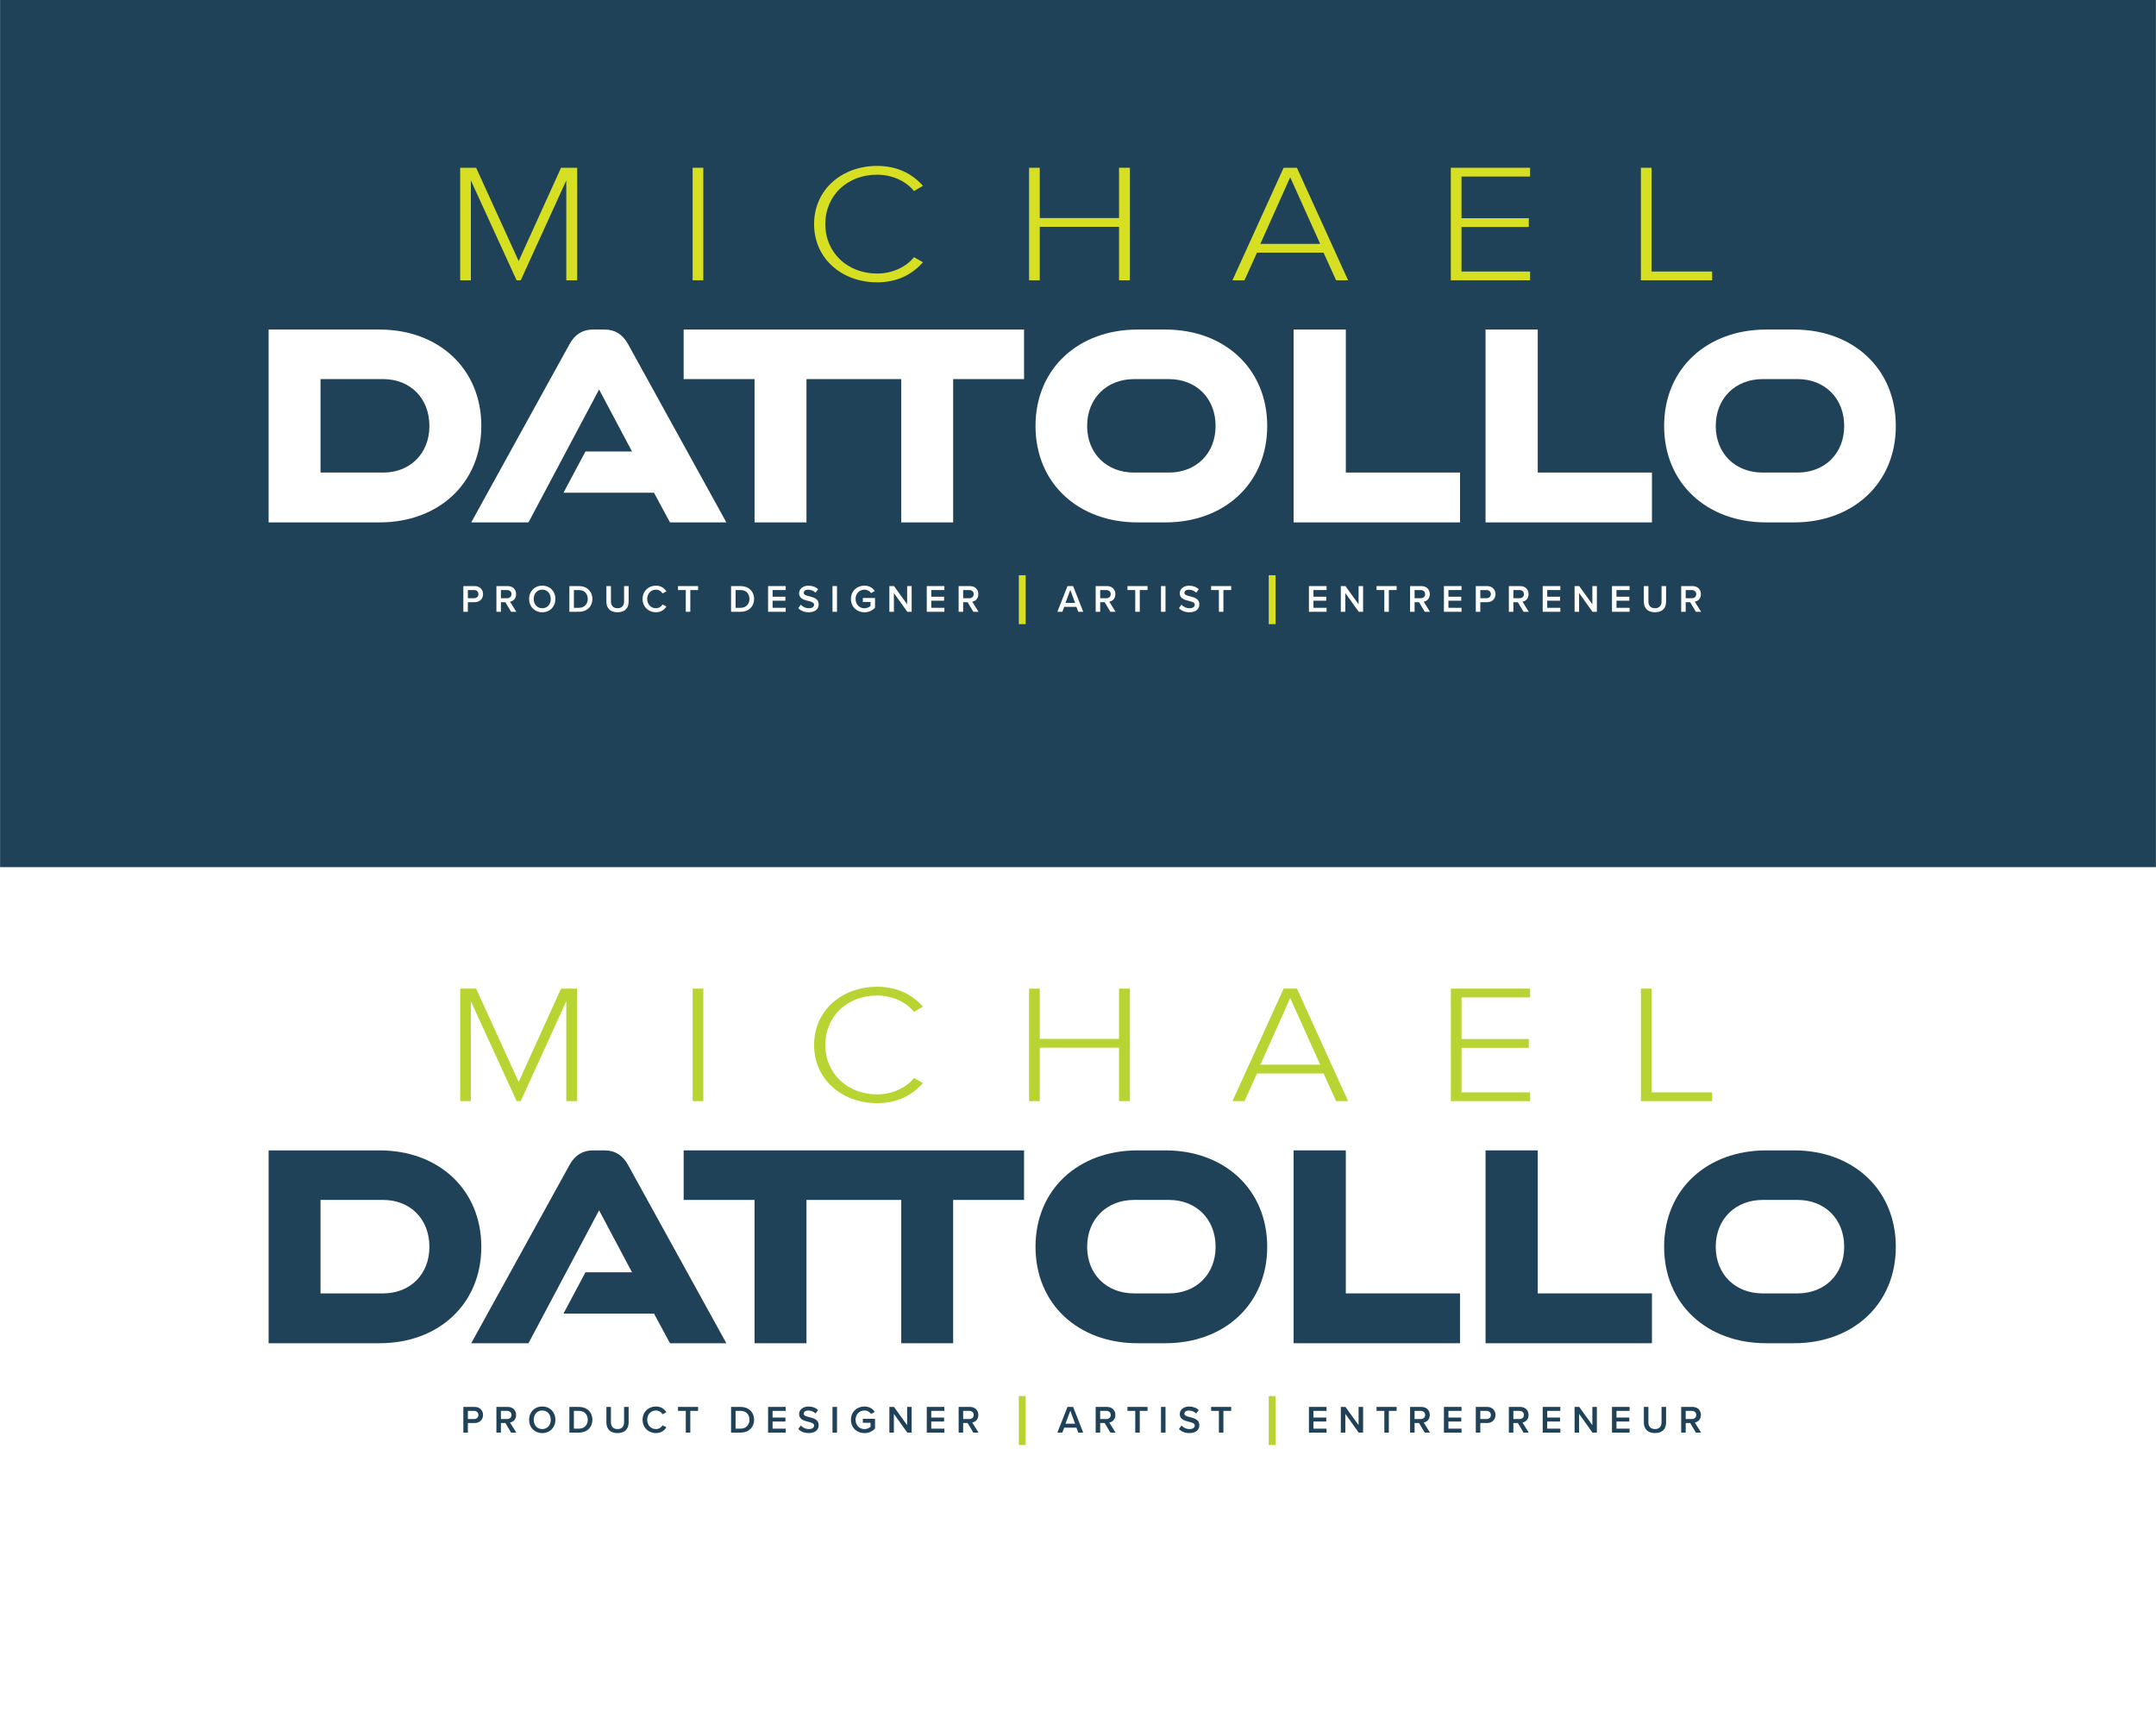
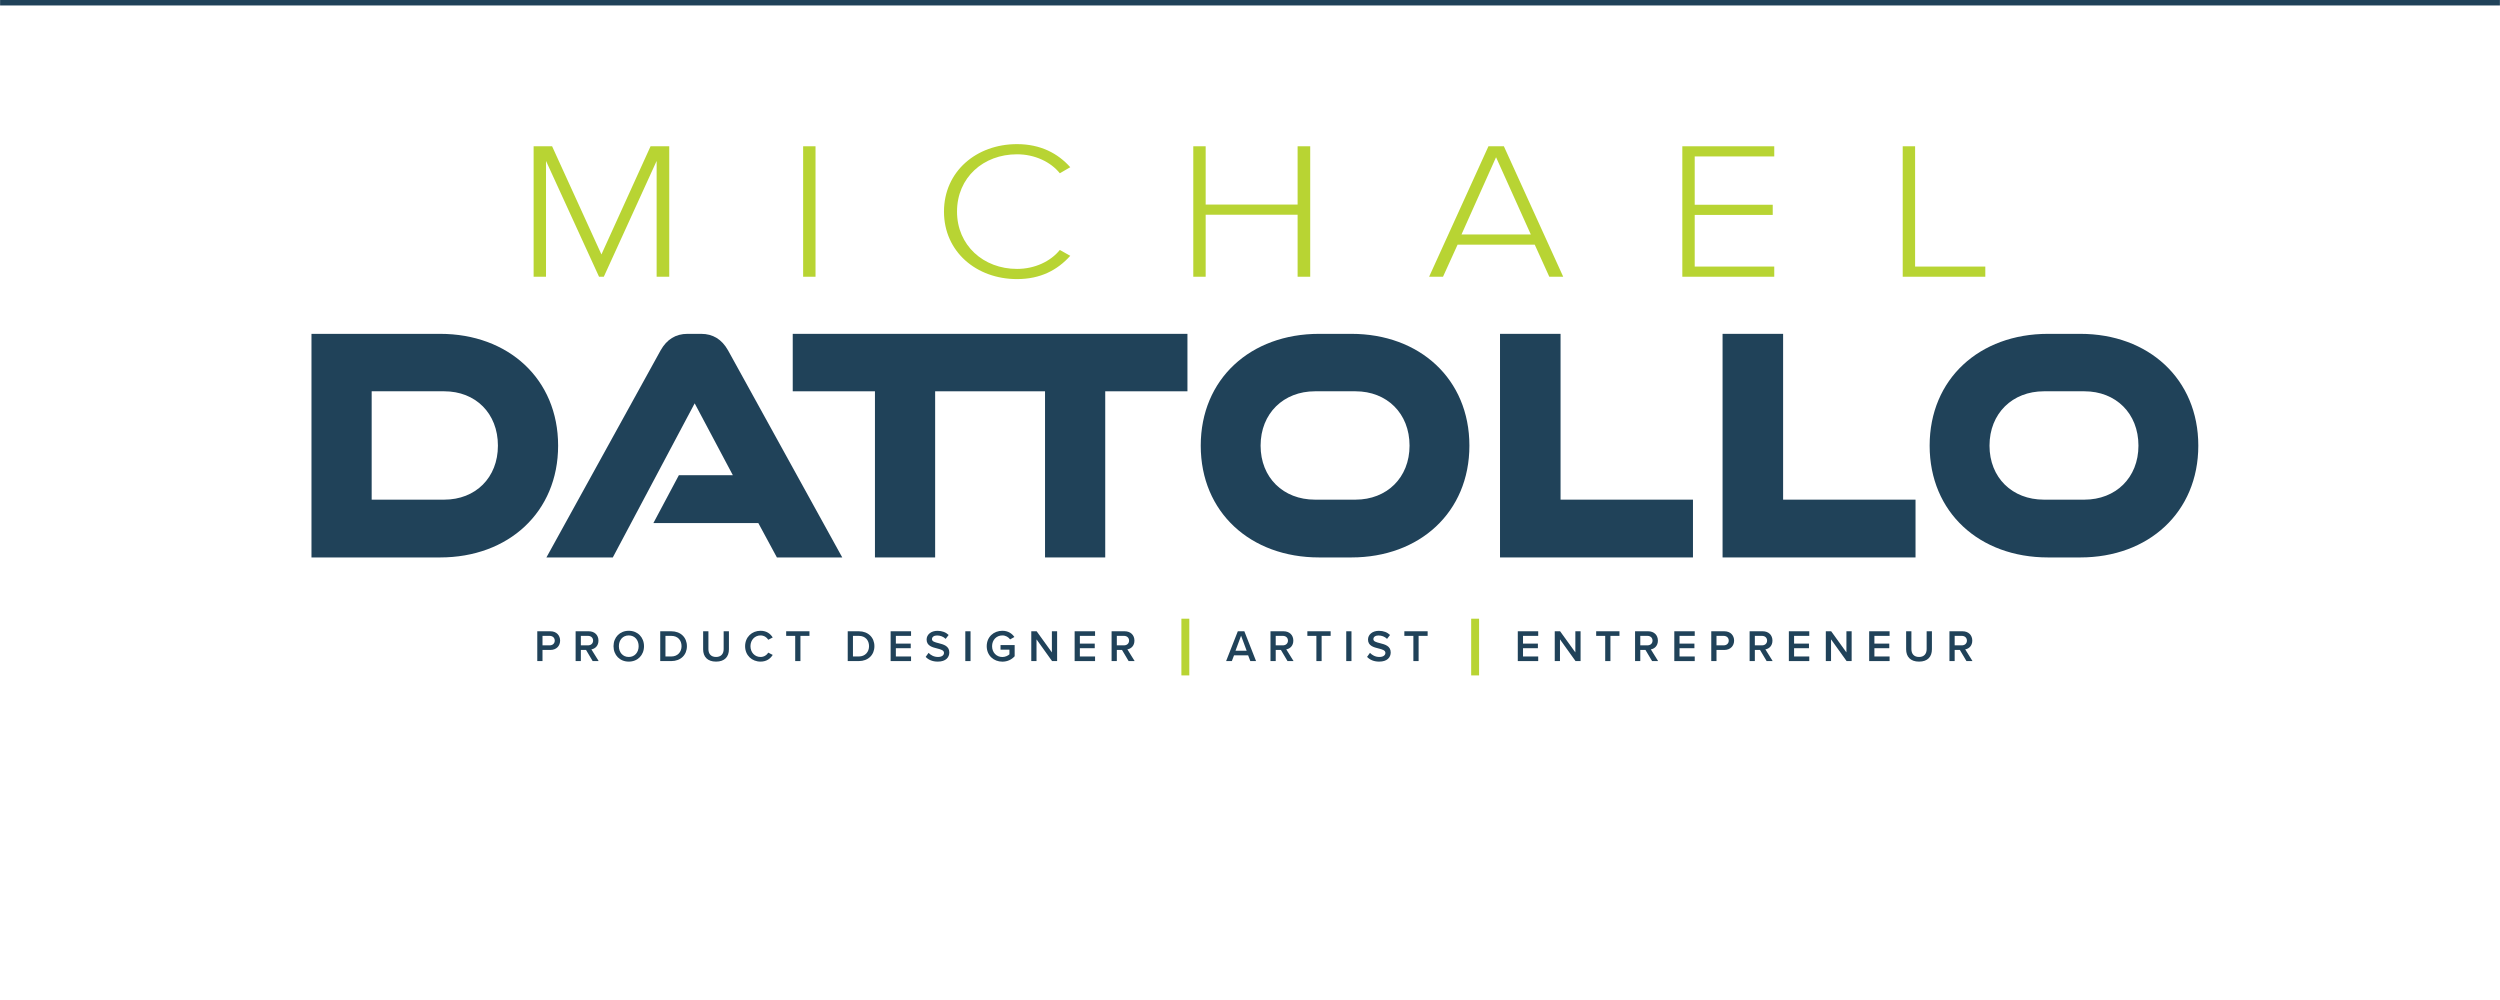
- <svg xmlns="http://www.w3.org/2000/svg" xmlns:xlink="http://www.w3.org/1999/xlink" width="2630" height="2103.85" viewBox="0 0 2630 2103.85">
+ <svg xmlns="http://www.w3.org/2000/svg" xmlns:xlink="http://www.w3.org/1999/xlink" width="2630" height="1051.925" viewBox="0 1051.925 2630 1051.925">
  <defs>
    <g>
      <g id="glyph-0-0">
        <path d="M 161.656 0 L 161.656 -137.25 L 142 -137.25 L 90.312 -23.453 L 38.422 -137.25 L 18.984 -137.25 L 18.984 0 L 32.016 0 L 32.016 -121.828 L 87.797 0 L 92.828 0 L 148.391 -121.828 L 148.391 0 Z M 161.656 0 " />
      </g>
      <g id="glyph-0-1">
        <path d="M 32.016 0 L 32.016 -137.25 L 18.984 -137.25 L 18.984 0 Z M 32.016 0 " />
      </g>
      <g id="glyph-0-2">
        <path d="M 90.094 2.469 C 114.781 2.469 132.625 -7 146.109 -22.016 L 135.141 -28.188 C 125.531 -16.25 108.844 -8.234 90.094 -8.234 C 54.656 -8.234 26.984 -33.125 26.984 -68.531 C 26.984 -104.328 54.656 -128.812 90.094 -128.812 C 108.844 -128.812 125.531 -120.797 135.141 -108.859 L 146.109 -115.234 C 133.078 -129.844 114.781 -139.516 90.094 -139.516 C 47.328 -139.516 13.266 -110.703 13.266 -68.531 C 13.266 -26.344 47.328 2.469 90.094 2.469 Z M 90.094 2.469 " />
      </g>
      <g id="glyph-0-3">
        <path d="M 142 0 L 142 -137.25 L 128.734 -137.25 L 128.734 -75.938 L 32.016 -75.938 L 32.016 -137.25 L 18.984 -137.25 L 18.984 0 L 32.016 0 L 32.016 -65.234 L 128.734 -65.234 L 128.734 0 Z M 142 0 " />
      </g>
      <g id="glyph-0-4">
        <path d="M 144.516 0 L 82.094 -137.25 L 65.859 -137.25 L 3.438 0 L 18.062 0 L 33.391 -33.75 L 114.562 -33.75 L 129.875 0 Z M 110.438 -44.453 L 37.5 -44.453 L 73.859 -125.734 Z M 110.438 -44.453 " />
      </g>
      <g id="glyph-0-5">
        <path d="M 115.703 0 L 115.703 -10.703 L 32.016 -10.703 L 32.016 -65.031 L 114.094 -65.031 L 114.094 -75.734 L 32.016 -75.734 L 32.016 -126.562 L 115.703 -126.562 L 115.703 -137.25 L 18.984 -137.25 L 18.984 0 Z M 115.703 0 " />
      </g>
      <g id="glyph-0-6">
        <path d="M 105.875 0 L 105.875 -10.703 L 32.016 -10.703 L 32.016 -137.25 L 18.984 -137.25 L 18.984 0 Z M 105.875 0 " />
      </g>
    </g>
    <clipPath id="clip-0">
      <path clip-rule="nonzero" d="M 0.094 0 L 2629.906 0 L 2629.906 1058 L 0.094 1058 Z M 0.094 0 " />
    </clipPath>
  </defs>
  <g clip-path="url(#clip-0)">
    <path fill-rule="nonzero" fill="rgb(12.549%, 25.882%, 34.901%)" fill-opacity="1" d="M 0.094 1057.707 L 2629.906 1057.707 L 2629.906 -0.004 L 0.094 -0.004 Z M 0.094 1057.707 " />
  </g>
  <path fill-rule="nonzero" fill="rgb(84.314%, 87.451%, 13.725%)" fill-opacity="1" d="M 690.781 341.883 L 690.781 220.062 L 635.219 341.883 L 630.188 341.883 L 574.398 220.062 L 574.398 341.883 L 561.363 341.883 L 561.363 204.629 L 580.801 204.629 L 632.703 318.426 L 684.379 204.629 L 704.043 204.629 L 704.043 341.883 Z M 690.781 341.883 " />
  <path fill-rule="nonzero" fill="rgb(84.314%, 87.451%, 13.725%)" fill-opacity="1" d="M 844.891 204.629 L 857.926 204.629 L 857.926 341.883 L 844.891 341.883 Z M 844.891 204.629 " />
  <path fill-rule="nonzero" fill="rgb(84.314%, 87.451%, 13.725%)" fill-opacity="1" d="M 993.059 273.359 C 993.059 231.176 1027.129 202.363 1069.887 202.363 C 1094.578 202.363 1112.871 212.039 1125.906 226.648 L 1114.93 233.027 C 1105.328 221.09 1088.633 213.066 1069.887 213.066 C 1034.445 213.066 1006.777 237.555 1006.777 273.359 C 1006.777 308.754 1034.445 333.652 1069.887 333.652 C 1088.633 333.652 1105.328 325.629 1114.93 313.691 L 1125.906 319.867 C 1112.414 334.887 1094.578 344.355 1069.887 344.355 C 1027.129 344.355 993.059 315.543 993.059 273.359 " />
  <path fill-rule="nonzero" fill="rgb(84.314%, 87.451%, 13.725%)" fill-opacity="1" d="M 1365.074 341.883 L 1365.074 276.652 L 1268.355 276.652 L 1268.355 341.883 L 1255.324 341.883 L 1255.324 204.629 L 1268.355 204.629 L 1268.355 265.953 L 1365.074 265.953 L 1365.074 204.629 L 1378.336 204.629 L 1378.336 341.883 Z M 1365.074 341.883 " />
  <path fill-rule="nonzero" fill="rgb(84.314%, 87.451%, 13.725%)" fill-opacity="1" d="M 1573.832 216.152 L 1537.477 297.438 L 1610.418 297.438 Z M 1629.852 341.883 L 1614.531 308.137 L 1533.359 308.137 L 1518.039 341.883 L 1503.406 341.883 L 1565.828 204.629 L 1582.062 204.629 L 1644.484 341.883 Z M 1629.852 341.883 " />
  <path fill-rule="nonzero" fill="rgb(84.314%, 87.451%, 13.725%)" fill-opacity="1" d="M 1769.785 341.883 L 1769.785 204.629 L 1866.504 204.629 L 1866.504 215.332 L 1782.82 215.332 L 1782.82 266.156 L 1864.906 266.156 L 1864.906 276.859 L 1782.82 276.859 L 1782.82 331.184 L 1866.504 331.184 L 1866.504 341.883 Z M 1769.785 341.883 " />
  <path fill-rule="nonzero" fill="rgb(84.314%, 87.451%, 13.725%)" fill-opacity="1" d="M 2001.641 341.883 L 2001.641 204.629 L 2014.672 204.629 L 2014.672 331.184 L 2088.527 331.184 L 2088.527 341.883 Z M 2001.641 341.883 " />
  <path fill-rule="nonzero" fill="rgb(100%, 100%, 100%)" fill-opacity="1" d="M 467.359 576.383 L 391 576.383 L 391 462.391 L 467.359 462.391 C 500.289 462.391 523.809 485.551 523.809 519.57 C 523.809 553.223 500.289 576.383 467.359 576.383 M 463.016 401.957 L 327.672 401.957 L 327.672 637.18 L 463.016 637.18 C 534.668 637.18 587.141 589.773 587.141 519.57 C 587.141 449.363 534.668 401.957 463.016 401.957 " />
  <path fill-rule="nonzero" fill="rgb(100%, 100%, 100%)" fill-opacity="1" d="M 737.676 401.957 L 723.203 401.957 C 710.898 401.957 701.488 407.746 694.977 419.328 L 574.832 637.18 L 644.676 637.18 L 730.801 475.059 L 770.969 550.691 L 714.156 550.691 L 687.375 600.992 L 797.75 600.992 L 817.289 637.18 L 886.047 637.18 L 765.902 419.328 C 759.391 407.746 749.98 401.957 737.676 401.957 " />
  <path fill-rule="nonzero" fill="rgb(100%, 100%, 100%)" fill-opacity="1" d="M 959.227 401.957 L 833.957 401.957 L 833.957 462.391 L 920.445 462.391 L 920.445 637.18 L 983.773 637.18 L 983.773 462.391 L 1099.371 462.391 L 1099.371 637.18 L 1162.703 637.18 L 1162.703 462.391 L 1249.191 462.391 L 1249.191 401.957 Z M 959.227 401.957 " />
  <path fill-rule="nonzero" fill="rgb(100%, 100%, 100%)" fill-opacity="1" d="M 1426.027 576.383 L 1383.324 576.383 C 1350.031 576.383 1326.148 553.223 1326.148 519.57 C 1326.148 485.551 1350.395 462.391 1383.324 462.391 L 1426.027 462.391 C 1458.957 462.391 1482.844 485.551 1482.844 519.57 C 1482.844 553.223 1458.957 576.383 1426.027 576.383 M 1421.684 401.957 L 1387.668 401.957 C 1315.652 401.957 1263.18 449.363 1263.18 519.57 C 1263.18 589.773 1315.652 637.18 1387.668 637.18 L 1421.684 637.18 C 1493.336 637.18 1545.809 589.773 1545.809 519.57 C 1545.809 449.363 1493.336 401.957 1421.684 401.957 " />
  <path fill-rule="nonzero" fill="rgb(100%, 100%, 100%)" fill-opacity="1" d="M 1641.703 401.957 L 1578.012 401.957 L 1578.012 637.18 L 1781.004 637.18 L 1781.004 576.383 L 1641.703 576.383 Z M 1641.703 401.957 " />
  <path fill-rule="nonzero" fill="rgb(100%, 100%, 100%)" fill-opacity="1" d="M 1875.832 401.957 L 1812.141 401.957 L 1812.141 637.18 L 2015.133 637.18 L 2015.133 576.383 L 1875.832 576.383 Z M 1875.832 401.957 " />
  <path fill-rule="nonzero" fill="rgb(100%, 100%, 100%)" fill-opacity="1" d="M 2192.836 576.383 L 2150.133 576.383 C 2116.84 576.383 2092.957 553.223 2092.957 519.57 C 2092.957 485.551 2117.203 462.391 2150.133 462.391 L 2192.836 462.391 C 2225.766 462.391 2249.648 485.551 2249.648 519.57 C 2249.648 553.223 2225.766 576.383 2192.836 576.383 M 2188.492 401.957 L 2154.477 401.957 C 2082.461 401.957 2029.988 449.363 2029.988 519.57 C 2029.988 589.773 2082.461 637.18 2154.477 637.18 L 2188.492 637.18 C 2260.145 637.18 2312.617 589.773 2312.617 519.57 C 2312.617 449.363 2260.145 401.957 2188.492 401.957 " />
  <path fill-rule="nonzero" fill="rgb(100%, 100%, 100%)" fill-opacity="1" d="M 578.238 719.691 L 570.715 719.691 L 570.715 729.656 L 578.238 729.656 C 581.34 729.656 583.598 727.684 583.598 724.672 C 583.598 721.664 581.34 719.691 578.238 719.691 M 565.215 746.207 L 565.215 714.848 L 578.992 714.848 C 585.574 714.848 589.242 719.359 589.242 724.672 C 589.242 729.984 585.527 734.5 578.992 734.5 L 570.715 734.5 L 570.715 746.207 Z M 565.215 746.207 " />
  <path fill-rule="nonzero" fill="rgb(100%, 100%, 100%)" fill-opacity="1" d="M 618.578 719.691 L 611.059 719.691 L 611.059 729.656 L 618.578 729.656 C 621.684 729.656 623.941 727.684 623.941 724.672 C 623.941 721.664 621.684 719.691 618.578 719.691 M 623.469 746.207 L 616.512 734.5 L 611.059 734.5 L 611.059 746.207 L 605.555 746.207 L 605.555 714.848 L 619.332 714.848 C 625.539 714.848 629.582 718.891 629.582 724.672 C 629.582 730.27 625.914 733.277 622.152 733.887 L 629.816 746.207 Z M 623.469 746.207 " />
  <path fill-rule="nonzero" fill="rgb(100%, 100%, 100%)" fill-opacity="1" d="M 661.461 719.219 C 655.113 719.219 651.07 724.062 651.07 730.551 C 651.07 736.992 655.113 741.883 661.461 741.883 C 667.762 741.883 671.852 736.992 671.852 730.551 C 671.852 724.062 667.762 719.219 661.461 719.219 M 661.461 714.328 C 670.863 714.328 677.492 721.195 677.492 730.551 C 677.492 739.906 670.863 746.773 661.461 746.773 C 652.059 746.773 645.426 739.906 645.426 730.551 C 645.426 721.195 652.059 714.328 661.461 714.328 " />
  <path fill-rule="nonzero" fill="rgb(100%, 100%, 100%)" fill-opacity="1" d="M 700.062 741.363 L 706.223 741.363 C 713.039 741.363 716.988 736.477 716.988 730.551 C 716.988 724.484 713.227 719.688 706.223 719.688 L 700.062 719.688 Z M 694.562 746.207 L 694.562 714.848 L 706.223 714.848 C 716.004 714.848 722.633 721.336 722.633 730.551 C 722.633 739.766 716.004 746.207 706.223 746.207 Z M 694.562 746.207 " />
  <path fill-rule="nonzero" fill="rgb(100%, 100%, 100%)" fill-opacity="1" d="M 739.699 714.848 L 745.25 714.848 L 745.25 733.652 C 745.25 738.637 748.02 741.883 753.289 741.883 C 758.508 741.883 761.281 738.637 761.281 733.652 L 761.281 714.848 L 766.828 714.848 L 766.828 733.793 C 766.828 741.602 762.363 746.773 753.289 746.773 C 744.168 746.773 739.699 741.555 739.699 733.84 Z M 739.699 714.848 " />
  <path fill-rule="nonzero" fill="rgb(100%, 100%, 100%)" fill-opacity="1" d="M 783.852 730.551 C 783.852 720.91 791.043 714.328 800.07 714.328 C 806.652 714.328 810.555 717.621 812.906 721.383 L 808.207 723.781 C 806.699 721.195 803.691 719.219 800.07 719.219 C 794.098 719.219 789.492 723.969 789.492 730.551 C 789.492 737.133 794.098 741.883 800.07 741.883 C 803.691 741.883 806.699 739.953 808.207 737.32 L 812.906 739.719 C 810.508 743.48 806.652 746.77 800.07 746.77 C 791.043 746.77 783.852 740.188 783.852 730.551 " />
  <path fill-rule="nonzero" fill="rgb(100%, 100%, 100%)" fill-opacity="1" d="M 836.559 746.207 L 836.559 719.688 L 827.059 719.688 L 827.059 714.848 L 851.555 714.848 L 851.555 719.688 L 842.059 719.688 L 842.059 746.207 Z M 836.559 746.207 " />
  <path fill-rule="nonzero" fill="rgb(100%, 100%, 100%)" fill-opacity="1" d="M 897.305 741.363 L 903.465 741.363 C 910.281 741.363 914.23 736.477 914.23 730.551 C 914.23 724.484 910.469 719.688 903.465 719.688 L 897.305 719.688 Z M 891.805 746.207 L 891.805 714.848 L 903.465 714.848 C 913.246 714.848 919.875 721.336 919.875 730.551 C 919.875 739.766 913.246 746.207 903.465 746.207 Z M 891.805 746.207 " />
  <path fill-rule="nonzero" fill="rgb(100%, 100%, 100%)" fill-opacity="1" d="M 936.941 746.207 L 936.941 714.848 L 958.43 714.848 L 958.43 719.688 L 942.441 719.688 L 942.441 727.824 L 958.098 727.824 L 958.098 732.668 L 942.441 732.668 L 942.441 741.363 L 958.43 741.363 L 958.43 746.207 Z M 936.941 746.207 " />
  <path fill-rule="nonzero" fill="rgb(100%, 100%, 100%)" fill-opacity="1" d="M 976.859 737.555 C 979.023 739.859 982.41 741.883 986.781 741.883 C 991.293 741.883 993.082 739.672 993.082 737.602 C 993.082 734.781 989.742 733.934 985.934 732.949 C 980.809 731.68 974.793 730.176 974.793 723.547 C 974.793 718.375 979.352 714.375 986.215 714.375 C 991.105 714.375 995.055 715.93 997.973 718.75 L 994.82 722.84 C 992.375 720.395 989.039 719.266 985.746 719.266 C 982.504 719.266 980.434 720.82 980.434 723.168 C 980.434 725.613 983.633 726.414 987.344 727.352 C 992.516 728.668 998.676 730.27 998.676 737.086 C 998.676 742.305 995.008 746.773 986.547 746.773 C 980.762 746.773 976.578 744.75 973.805 741.789 Z M 976.859 737.555 " />
  <path fill-rule="nonzero" fill="rgb(100%, 100%, 100%)" fill-opacity="1" d="M 1015.508 714.848 L 1021.012 714.848 L 1021.012 746.207 L 1015.508 746.207 Z M 1015.508 714.848 " />
  <path fill-rule="nonzero" fill="rgb(100%, 100%, 100%)" fill-opacity="1" d="M 1054.488 714.328 C 1060.598 714.328 1064.594 717.246 1067.137 720.863 L 1062.621 723.402 C 1060.977 721.055 1058.016 719.219 1054.488 719.219 C 1048.281 719.219 1043.672 723.969 1043.672 730.551 C 1043.672 737.133 1048.281 741.93 1054.488 741.93 C 1057.684 741.93 1060.504 740.422 1061.914 739.109 L 1061.914 734.219 L 1052.559 734.219 L 1052.559 729.375 L 1067.418 729.375 L 1067.418 741.129 C 1064.312 744.562 1059.941 746.816 1054.488 746.816 C 1045.414 746.816 1038.031 740.375 1038.031 730.551 C 1038.031 720.723 1045.414 714.328 1054.488 714.328 " />
  <path fill-rule="nonzero" fill="rgb(100%, 100%, 100%)" fill-opacity="1" d="M 1106.77 746.207 L 1090.41 723.355 L 1090.41 746.207 L 1084.906 746.207 L 1084.906 714.848 L 1090.551 714.848 L 1106.582 737.086 L 1106.582 714.848 L 1112.086 714.848 L 1112.086 746.207 Z M 1106.77 746.207 " />
  <path fill-rule="nonzero" fill="rgb(100%, 100%, 100%)" fill-opacity="1" d="M 1130.516 746.207 L 1130.516 714.848 L 1152.004 714.848 L 1152.004 719.688 L 1136.016 719.688 L 1136.016 727.824 L 1151.672 727.824 L 1151.672 732.668 L 1136.016 732.668 L 1136.016 741.363 L 1152.004 741.363 L 1152.004 746.207 Z M 1130.516 746.207 " />
  <path fill-rule="nonzero" fill="rgb(100%, 100%, 100%)" fill-opacity="1" d="M 1182.426 719.691 L 1174.902 719.691 L 1174.902 729.656 L 1182.426 729.656 C 1185.527 729.656 1187.785 727.684 1187.785 724.672 C 1187.785 721.664 1185.527 719.691 1182.426 719.691 M 1187.312 746.207 L 1180.355 734.5 L 1174.902 734.5 L 1174.902 746.207 L 1169.398 746.207 L 1169.398 714.848 L 1183.176 714.848 C 1189.383 714.848 1193.426 718.891 1193.426 724.672 C 1193.426 730.27 1189.758 733.277 1185.996 733.887 L 1193.66 746.207 Z M 1187.312 746.207 " />
  <path fill-rule="nonzero" fill="rgb(100%, 100%, 100%)" fill-opacity="1" d="M 1305.617 719.5 L 1299.738 735.348 L 1311.492 735.348 Z M 1315.348 746.207 L 1313.043 740.188 L 1298.188 740.188 L 1295.883 746.207 L 1289.863 746.207 L 1302.184 714.848 L 1309.047 714.848 L 1321.367 746.207 Z M 1315.348 746.207 " />
  <path fill-rule="nonzero" fill="rgb(100%, 100%, 100%)" fill-opacity="1" d="M 1349.578 719.691 L 1342.055 719.691 L 1342.055 729.656 L 1349.578 729.656 C 1352.68 729.656 1354.938 727.684 1354.938 724.672 C 1354.938 721.664 1352.68 719.691 1349.578 719.691 M 1354.469 746.207 L 1347.508 734.5 L 1342.055 734.5 L 1342.055 746.207 L 1336.555 746.207 L 1336.555 714.848 L 1350.328 714.848 C 1356.535 714.848 1360.578 718.891 1360.578 724.672 C 1360.578 730.27 1356.91 733.277 1353.152 733.887 L 1360.816 746.207 Z M 1354.469 746.207 " />
  <path fill-rule="nonzero" fill="rgb(100%, 100%, 100%)" fill-opacity="1" d="M 1384.84 746.207 L 1384.84 719.688 L 1375.344 719.688 L 1375.344 714.848 L 1399.84 714.848 L 1399.84 719.688 L 1390.344 719.688 L 1390.344 746.207 Z M 1384.84 746.207 " />
  <path fill-rule="nonzero" fill="rgb(100%, 100%, 100%)" fill-opacity="1" d="M 1416.25 714.848 L 1421.75 714.848 L 1421.75 746.207 L 1416.25 746.207 Z M 1416.25 714.848 " />
  <path fill-rule="nonzero" fill="rgb(100%, 100%, 100%)" fill-opacity="1" d="M 1441.215 737.555 C 1443.379 739.859 1446.766 741.883 1451.137 741.883 C 1455.648 741.883 1457.438 739.672 1457.438 737.602 C 1457.438 734.781 1454.098 733.934 1450.289 732.949 C 1445.168 731.68 1439.148 730.176 1439.148 723.547 C 1439.148 718.375 1443.707 714.375 1450.574 714.375 C 1455.461 714.375 1459.41 715.93 1462.328 718.75 L 1459.176 722.84 C 1456.73 720.395 1453.395 719.266 1450.102 719.266 C 1446.859 719.266 1444.789 720.82 1444.789 723.168 C 1444.789 725.613 1447.988 726.414 1451.703 727.352 C 1456.875 728.668 1463.031 730.27 1463.031 737.086 C 1463.031 742.305 1459.363 746.773 1450.902 746.773 C 1445.117 746.773 1440.934 744.75 1438.16 741.789 Z M 1441.215 737.555 " />
  <path fill-rule="nonzero" fill="rgb(100%, 100%, 100%)" fill-opacity="1" d="M 1486.871 746.207 L 1486.871 719.688 L 1477.375 719.688 L 1477.375 714.848 L 1501.871 714.848 L 1501.871 719.688 L 1492.371 719.688 L 1492.371 746.207 Z M 1486.871 746.207 " />
  <path fill-rule="nonzero" fill="rgb(100%, 100%, 100%)" fill-opacity="1" d="M 1596.711 746.207 L 1596.711 714.848 L 1618.195 714.848 L 1618.195 719.688 L 1602.211 719.688 L 1602.211 727.824 L 1617.867 727.824 L 1617.867 732.668 L 1602.211 732.668 L 1602.211 741.363 L 1618.195 741.363 L 1618.195 746.207 Z M 1596.711 746.207 " />
  <path fill-rule="nonzero" fill="rgb(100%, 100%, 100%)" fill-opacity="1" d="M 1657.457 746.207 L 1641.094 723.355 L 1641.094 746.207 L 1635.594 746.207 L 1635.594 714.848 L 1641.234 714.848 L 1657.27 737.086 L 1657.27 714.848 L 1662.77 714.848 L 1662.77 746.207 Z M 1657.457 746.207 " />
  <path fill-rule="nonzero" fill="rgb(100%, 100%, 100%)" fill-opacity="1" d="M 1688.676 746.207 L 1688.676 719.688 L 1679.18 719.688 L 1679.18 714.848 L 1703.676 714.848 L 1703.676 719.688 L 1694.176 719.688 L 1694.176 746.207 Z M 1688.676 746.207 " />
  <path fill-rule="nonzero" fill="rgb(100%, 100%, 100%)" fill-opacity="1" d="M 1733.109 719.691 L 1725.586 719.691 L 1725.586 729.656 L 1733.109 729.656 C 1736.215 729.656 1738.469 727.684 1738.469 724.672 C 1738.469 721.664 1736.215 719.691 1733.109 719.691 M 1738 746.207 L 1731.039 734.5 L 1725.586 734.5 L 1725.586 746.207 L 1720.086 746.207 L 1720.086 714.848 L 1733.859 714.848 C 1740.066 714.848 1744.113 718.891 1744.113 724.672 C 1744.113 730.27 1740.445 733.277 1736.684 733.887 L 1744.348 746.207 Z M 1738 746.207 " />
  <path fill-rule="nonzero" fill="rgb(100%, 100%, 100%)" fill-opacity="1" d="M 1761.367 746.207 L 1761.367 714.848 L 1782.855 714.848 L 1782.855 719.688 L 1766.867 719.688 L 1766.867 727.824 L 1782.523 727.824 L 1782.523 732.668 L 1766.867 732.668 L 1766.867 741.363 L 1782.855 741.363 L 1782.855 746.207 Z M 1761.367 746.207 " />
  <path fill-rule="nonzero" fill="rgb(100%, 100%, 100%)" fill-opacity="1" d="M 1813.277 719.691 L 1805.754 719.691 L 1805.754 729.656 L 1813.277 729.656 C 1816.379 729.656 1818.637 727.684 1818.637 724.672 C 1818.637 721.664 1816.379 719.691 1813.277 719.691 M 1800.25 746.207 L 1800.25 714.848 L 1814.027 714.848 C 1820.609 714.848 1824.277 719.359 1824.277 724.672 C 1824.277 729.984 1820.562 734.5 1814.027 734.5 L 1805.754 734.5 L 1805.754 746.207 Z M 1800.25 746.207 " />
  <path fill-rule="nonzero" fill="rgb(100%, 100%, 100%)" fill-opacity="1" d="M 1853.617 719.691 L 1846.094 719.691 L 1846.094 729.656 L 1853.617 729.656 C 1856.719 729.656 1858.977 727.684 1858.977 724.672 C 1858.977 721.664 1856.719 719.691 1853.617 719.691 M 1858.508 746.207 L 1851.547 734.5 L 1846.094 734.5 L 1846.094 746.207 L 1840.594 746.207 L 1840.594 714.848 L 1854.367 714.848 C 1860.574 714.848 1864.621 718.891 1864.621 724.672 C 1864.621 730.27 1860.953 733.277 1857.191 733.887 L 1864.855 746.207 Z M 1858.508 746.207 " />
  <path fill-rule="nonzero" fill="rgb(100%, 100%, 100%)" fill-opacity="1" d="M 1881.875 746.207 L 1881.875 714.848 L 1903.363 714.848 L 1903.363 719.688 L 1887.375 719.688 L 1887.375 727.824 L 1903.031 727.824 L 1903.031 732.668 L 1887.375 732.668 L 1887.375 741.363 L 1903.363 741.363 L 1903.363 746.207 Z M 1881.875 746.207 " />
  <path fill-rule="nonzero" fill="rgb(100%, 100%, 100%)" fill-opacity="1" d="M 1942.621 746.207 L 1926.262 723.355 L 1926.262 746.207 L 1920.758 746.207 L 1920.758 714.848 L 1926.402 714.848 L 1942.434 737.086 L 1942.434 714.848 L 1947.934 714.848 L 1947.934 746.207 Z M 1942.621 746.207 " />
  <path fill-rule="nonzero" fill="rgb(100%, 100%, 100%)" fill-opacity="1" d="M 1966.367 746.207 L 1966.367 714.848 L 1987.855 714.848 L 1987.855 719.688 L 1971.867 719.688 L 1971.867 727.824 L 1987.523 727.824 L 1987.523 732.668 L 1971.867 732.668 L 1971.867 741.363 L 1987.855 741.363 L 1987.855 746.207 Z M 1966.367 746.207 " />
  <path fill-rule="nonzero" fill="rgb(100%, 100%, 100%)" fill-opacity="1" d="M 2005.25 714.848 L 2010.801 714.848 L 2010.801 733.652 C 2010.801 738.637 2013.574 741.883 2018.84 741.883 C 2024.059 741.883 2026.832 738.637 2026.832 733.652 L 2026.832 714.848 L 2032.379 714.848 L 2032.379 733.793 C 2032.379 741.602 2027.914 746.773 2018.84 746.773 C 2009.719 746.773 2005.25 741.555 2005.25 733.84 Z M 2005.25 714.848 " />
  <path fill-rule="nonzero" fill="rgb(100%, 100%, 100%)" fill-opacity="1" d="M 2063.836 719.691 L 2056.312 719.691 L 2056.312 729.656 L 2063.836 729.656 C 2066.938 729.656 2069.195 727.684 2069.195 724.672 C 2069.195 721.664 2066.938 719.691 2063.836 719.691 M 2068.727 746.207 L 2061.77 734.5 L 2056.312 734.5 L 2056.312 746.207 L 2050.812 746.207 L 2050.812 714.848 L 2064.59 714.848 C 2070.797 714.848 2074.84 718.891 2074.84 724.672 C 2074.84 730.27 2071.172 733.277 2067.41 733.887 L 2075.074 746.207 Z M 2068.727 746.207 " />
  <path fill-rule="nonzero" fill="rgb(84.314%, 87.451%, 13.725%)" fill-opacity="1" d="M 1251.152 761.281 L 1242.828 761.281 L 1242.828 701.629 L 1251.152 701.629 Z M 1251.152 761.281 " />
  <path fill-rule="nonzero" fill="rgb(84.314%, 87.451%, 13.725%)" fill-opacity="1" d="M 1555.992 761.281 L 1547.668 761.281 L 1547.668 701.629 L 1555.992 701.629 Z M 1555.992 761.281 " />
  <g fill="rgb(72.157%, 83.138%, 20%)" fill-opacity="1">
    <use xlink:href="#glyph-0-0" x="542.386" y="1343.059" />
    <use xlink:href="#glyph-0-1" x="825.916" y="1343.059" />
    <use xlink:href="#glyph-0-2" x="979.8" y="1343.059" />
    <use xlink:href="#glyph-0-3" x="1236.348" y="1343.059" />
    <use xlink:href="#glyph-0-4" x="1499.985" y="1343.059" />
    <use xlink:href="#glyph-0-5" x="1750.818" y="1343.059" />
    <use xlink:href="#glyph-0-6" x="1982.672" y="1343.059" />
  </g>
  <path fill-rule="nonzero" fill="rgb(12.549%, 25.882%, 34.901%)" fill-opacity="1" d="M 467.359 1577.559 L 391 1577.559 L 391 1463.566 L 467.359 1463.566 C 500.289 1463.566 523.809 1486.727 523.809 1520.742 C 523.809 1554.398 500.289 1577.559 467.359 1577.559 M 463.016 1403.133 L 327.672 1403.133 L 327.672 1638.355 L 463.016 1638.355 C 534.668 1638.355 587.141 1590.949 587.141 1520.742 C 587.141 1450.539 534.668 1403.133 463.016 1403.133 " />
  <path fill-rule="nonzero" fill="rgb(12.549%, 25.882%, 34.901%)" fill-opacity="1" d="M 737.676 1403.133 L 723.203 1403.133 C 710.898 1403.133 701.488 1408.922 694.977 1420.5 L 574.832 1638.352 L 644.676 1638.352 L 730.801 1476.23 L 770.969 1551.863 L 714.156 1551.863 L 687.375 1602.164 L 797.75 1602.164 L 817.289 1638.352 L 886.047 1638.352 L 765.902 1420.5 C 759.391 1408.922 749.98 1403.133 737.676 1403.133 " />
  <path fill-rule="nonzero" fill="rgb(12.549%, 25.882%, 34.901%)" fill-opacity="1" d="M 959.227 1403.133 L 833.957 1403.133 L 833.957 1463.566 L 920.445 1463.566 L 920.445 1638.352 L 983.773 1638.352 L 983.773 1463.566 L 1099.371 1463.566 L 1099.371 1638.352 L 1162.703 1638.352 L 1162.703 1463.566 L 1249.191 1463.566 L 1249.191 1403.133 Z M 959.227 1403.133 " />
  <path fill-rule="nonzero" fill="rgb(12.549%, 25.882%, 34.901%)" fill-opacity="1" d="M 1426.027 1577.559 L 1383.324 1577.559 C 1350.031 1577.559 1326.148 1554.398 1326.148 1520.742 C 1326.148 1486.727 1350.395 1463.566 1383.324 1463.566 L 1426.027 1463.566 C 1458.957 1463.566 1482.844 1486.727 1482.844 1520.742 C 1482.844 1554.398 1458.957 1577.559 1426.027 1577.559 M 1421.684 1403.133 L 1387.668 1403.133 C 1315.652 1403.133 1263.18 1450.539 1263.18 1520.742 C 1263.18 1590.949 1315.652 1638.355 1387.668 1638.355 L 1421.684 1638.355 C 1493.336 1638.355 1545.809 1590.949 1545.809 1520.742 C 1545.809 1450.539 1493.336 1403.133 1421.684 1403.133 " />
  <path fill-rule="nonzero" fill="rgb(12.549%, 25.882%, 34.901%)" fill-opacity="1" d="M 1641.703 1403.133 L 1578.012 1403.133 L 1578.012 1638.352 L 1781.004 1638.352 L 1781.004 1577.559 L 1641.703 1577.559 Z M 1641.703 1403.133 " />
  <path fill-rule="nonzero" fill="rgb(12.549%, 25.882%, 34.901%)" fill-opacity="1" d="M 1875.832 1403.133 L 1812.141 1403.133 L 1812.141 1638.352 L 2015.133 1638.352 L 2015.133 1577.559 L 1875.832 1577.559 Z M 1875.832 1403.133 " />
  <path fill-rule="nonzero" fill="rgb(12.549%, 25.882%, 34.901%)" fill-opacity="1" d="M 2192.836 1577.559 L 2150.133 1577.559 C 2116.84 1577.559 2092.957 1554.398 2092.957 1520.742 C 2092.957 1486.727 2117.203 1463.566 2150.133 1463.566 L 2192.836 1463.566 C 2225.766 1463.566 2249.648 1486.727 2249.648 1520.742 C 2249.648 1554.398 2225.766 1577.559 2192.836 1577.559 M 2188.492 1403.133 L 2154.477 1403.133 C 2082.461 1403.133 2029.988 1450.539 2029.988 1520.742 C 2029.988 1590.949 2082.461 1638.355 2154.477 1638.355 L 2188.492 1638.355 C 2260.145 1638.355 2312.617 1590.949 2312.617 1520.742 C 2312.617 1450.539 2260.145 1403.133 2188.492 1403.133 " />
  <path fill-rule="nonzero" fill="rgb(12.549%, 25.882%, 34.901%)" fill-opacity="1" d="M 578.238 1720.863 L 570.715 1720.863 L 570.715 1730.832 L 578.238 1730.832 C 581.34 1730.832 583.598 1728.859 583.598 1725.848 C 583.598 1722.84 581.34 1720.863 578.238 1720.863 M 565.215 1747.383 L 565.215 1716.02 L 578.992 1716.02 C 585.574 1716.02 589.242 1720.535 589.242 1725.848 C 589.242 1731.16 585.527 1735.676 578.992 1735.676 L 570.715 1735.676 L 570.715 1747.383 Z M 565.215 1747.383 " />
  <path fill-rule="nonzero" fill="rgb(12.549%, 25.882%, 34.901%)" fill-opacity="1" d="M 618.578 1720.863 L 611.059 1720.863 L 611.059 1730.832 L 618.578 1730.832 C 621.684 1730.832 623.941 1728.859 623.941 1725.848 C 623.941 1722.84 621.684 1720.863 618.578 1720.863 M 623.469 1747.383 L 616.512 1735.676 L 611.059 1735.676 L 611.059 1747.383 L 605.555 1747.383 L 605.555 1716.02 L 619.332 1716.02 C 625.539 1716.02 629.582 1720.066 629.582 1725.848 C 629.582 1731.441 625.914 1734.453 622.152 1735.062 L 629.816 1747.383 Z M 623.469 1747.383 " />
  <path fill-rule="nonzero" fill="rgb(12.549%, 25.882%, 34.901%)" fill-opacity="1" d="M 661.461 1720.395 C 655.113 1720.395 651.07 1725.238 651.07 1731.727 C 651.07 1738.168 655.113 1743.055 661.461 1743.055 C 667.762 1743.055 671.852 1738.168 671.852 1731.727 C 671.852 1725.238 667.762 1720.395 661.461 1720.395 M 661.461 1715.504 C 670.863 1715.504 677.492 1722.367 677.492 1731.727 C 677.492 1741.082 670.863 1747.945 661.461 1747.945 C 652.059 1747.945 645.426 1741.082 645.426 1731.727 C 645.426 1722.367 652.059 1715.504 661.461 1715.504 " />
  <path fill-rule="nonzero" fill="rgb(12.549%, 25.882%, 34.901%)" fill-opacity="1" d="M 700.062 1742.539 L 706.223 1742.539 C 713.039 1742.539 716.988 1737.648 716.988 1731.727 C 716.988 1725.66 713.227 1720.863 706.223 1720.863 L 700.062 1720.863 Z M 694.562 1747.383 L 694.562 1716.02 L 706.223 1716.02 C 716.004 1716.02 722.633 1722.508 722.633 1731.727 C 722.633 1740.941 716.004 1747.383 706.223 1747.383 Z M 694.562 1747.383 " />
  <path fill-rule="nonzero" fill="rgb(12.549%, 25.882%, 34.901%)" fill-opacity="1" d="M 739.699 1716.02 L 745.25 1716.02 L 745.25 1734.828 C 745.25 1739.812 748.02 1743.055 753.289 1743.055 C 758.508 1743.055 761.281 1739.812 761.281 1734.828 L 761.281 1716.02 L 766.828 1716.02 L 766.828 1734.969 C 766.828 1742.773 762.363 1747.945 753.289 1747.945 C 744.168 1747.945 739.699 1742.727 739.699 1735.016 Z M 739.699 1716.02 " />
  <path fill-rule="nonzero" fill="rgb(12.549%, 25.882%, 34.901%)" fill-opacity="1" d="M 783.852 1731.727 C 783.852 1722.086 791.043 1715.504 800.07 1715.504 C 806.652 1715.504 810.555 1718.793 812.906 1722.555 L 808.207 1724.953 C 806.699 1722.367 803.691 1720.395 800.07 1720.395 C 794.098 1720.395 789.492 1725.141 789.492 1731.727 C 789.492 1738.309 794.098 1743.055 800.07 1743.055 C 803.691 1743.055 806.699 1741.129 808.207 1738.496 L 812.906 1740.895 C 810.508 1744.656 806.652 1747.945 800.07 1747.945 C 791.043 1747.945 783.852 1741.363 783.852 1731.727 " />
  <path fill-rule="nonzero" fill="rgb(12.549%, 25.882%, 34.901%)" fill-opacity="1" d="M 836.559 1747.383 L 836.559 1720.863 L 827.059 1720.863 L 827.059 1716.02 L 851.555 1716.02 L 851.555 1720.863 L 842.059 1720.863 L 842.059 1747.383 Z M 836.559 1747.383 " />
  <path fill-rule="nonzero" fill="rgb(12.549%, 25.882%, 34.901%)" fill-opacity="1" d="M 897.305 1742.539 L 903.465 1742.539 C 910.281 1742.539 914.23 1737.648 914.23 1731.727 C 914.23 1725.66 910.469 1720.863 903.465 1720.863 L 897.305 1720.863 Z M 891.805 1747.383 L 891.805 1716.02 L 903.465 1716.02 C 913.246 1716.02 919.875 1722.508 919.875 1731.727 C 919.875 1740.941 913.246 1747.383 903.465 1747.383 Z M 891.805 1747.383 " />
  <path fill-rule="nonzero" fill="rgb(12.549%, 25.882%, 34.901%)" fill-opacity="1" d="M 936.941 1747.383 L 936.941 1716.02 L 958.43 1716.02 L 958.43 1720.863 L 942.441 1720.863 L 942.441 1728.996 L 958.098 1728.996 L 958.098 1733.84 L 942.441 1733.84 L 942.441 1742.539 L 958.43 1742.539 L 958.43 1747.383 Z M 936.941 1747.383 " />
  <path fill-rule="nonzero" fill="rgb(12.549%, 25.882%, 34.901%)" fill-opacity="1" d="M 976.859 1738.73 C 979.023 1741.035 982.41 1743.055 986.781 1743.055 C 991.293 1743.055 993.082 1740.848 993.082 1738.777 C 993.082 1735.957 989.742 1735.109 985.934 1734.125 C 980.809 1732.852 974.793 1731.348 974.793 1724.719 C 974.793 1719.547 979.352 1715.551 986.215 1715.551 C 991.105 1715.551 995.055 1717.102 997.973 1719.922 L 994.82 1724.016 C 992.375 1721.57 989.039 1720.441 985.746 1720.441 C 982.504 1720.441 980.434 1721.992 980.434 1724.344 C 980.434 1726.789 983.633 1727.586 987.344 1728.527 C 992.516 1729.844 998.676 1731.441 998.676 1738.262 C 998.676 1743.48 995.008 1747.945 986.547 1747.945 C 980.762 1747.945 976.578 1745.926 973.805 1742.961 Z M 976.859 1738.73 " />
  <path fill-rule="nonzero" fill="rgb(12.549%, 25.882%, 34.901%)" fill-opacity="1" d="M 1015.508 1716.023 L 1021.012 1716.023 L 1021.012 1747.383 L 1015.508 1747.383 Z M 1015.508 1716.023 " />
  <path fill-rule="nonzero" fill="rgb(12.549%, 25.882%, 34.901%)" fill-opacity="1" d="M 1054.488 1715.504 C 1060.598 1715.504 1064.594 1718.418 1067.137 1722.039 L 1062.621 1724.578 C 1060.977 1722.227 1058.016 1720.395 1054.488 1720.395 C 1048.281 1720.395 1043.672 1725.145 1043.672 1731.727 C 1043.672 1738.309 1048.281 1743.102 1054.488 1743.102 C 1057.684 1743.102 1060.504 1741.598 1061.914 1740.281 L 1061.914 1735.395 L 1052.559 1735.395 L 1052.559 1730.551 L 1067.418 1730.551 L 1067.418 1742.305 C 1064.312 1745.734 1059.941 1747.992 1054.488 1747.992 C 1045.414 1747.992 1038.031 1741.551 1038.031 1731.727 C 1038.031 1721.898 1045.414 1715.504 1054.488 1715.504 " />
  <path fill-rule="nonzero" fill="rgb(12.549%, 25.882%, 34.901%)" fill-opacity="1" d="M 1106.77 1747.383 L 1090.41 1724.531 L 1090.41 1747.383 L 1084.906 1747.383 L 1084.906 1716.02 L 1090.551 1716.02 L 1106.582 1738.262 L 1106.582 1716.02 L 1112.086 1716.02 L 1112.086 1747.383 Z M 1106.77 1747.383 " />
  <path fill-rule="nonzero" fill="rgb(12.549%, 25.882%, 34.901%)" fill-opacity="1" d="M 1130.516 1747.383 L 1130.516 1716.02 L 1152.004 1716.02 L 1152.004 1720.863 L 1136.016 1720.863 L 1136.016 1728.996 L 1151.672 1728.996 L 1151.672 1733.84 L 1136.016 1733.84 L 1136.016 1742.539 L 1152.004 1742.539 L 1152.004 1747.383 Z M 1130.516 1747.383 " />
  <path fill-rule="nonzero" fill="rgb(12.549%, 25.882%, 34.901%)" fill-opacity="1" d="M 1182.426 1720.863 L 1174.902 1720.863 L 1174.902 1730.832 L 1182.426 1730.832 C 1185.527 1730.832 1187.785 1728.859 1187.785 1725.848 C 1187.785 1722.84 1185.527 1720.863 1182.426 1720.863 M 1187.312 1747.383 L 1180.355 1735.676 L 1174.902 1735.676 L 1174.902 1747.383 L 1169.398 1747.383 L 1169.398 1716.02 L 1183.176 1716.02 C 1189.383 1716.02 1193.426 1720.066 1193.426 1725.848 C 1193.426 1731.441 1189.758 1734.453 1185.996 1735.062 L 1193.66 1747.383 Z M 1187.312 1747.383 " />
  <path fill-rule="nonzero" fill="rgb(12.549%, 25.882%, 34.901%)" fill-opacity="1" d="M 1305.617 1720.676 L 1299.738 1736.52 L 1311.492 1736.52 Z M 1315.348 1747.383 L 1313.043 1741.363 L 1298.188 1741.363 L 1295.883 1747.383 L 1289.863 1747.383 L 1302.184 1716.02 L 1309.047 1716.02 L 1321.367 1747.383 Z M 1315.348 1747.383 " />
  <path fill-rule="nonzero" fill="rgb(12.549%, 25.882%, 34.901%)" fill-opacity="1" d="M 1349.578 1720.863 L 1342.055 1720.863 L 1342.055 1730.832 L 1349.578 1730.832 C 1352.68 1730.832 1354.938 1728.859 1354.938 1725.848 C 1354.938 1722.84 1352.68 1720.863 1349.578 1720.863 M 1354.469 1747.383 L 1347.508 1735.676 L 1342.055 1735.676 L 1342.055 1747.383 L 1336.555 1747.383 L 1336.555 1716.02 L 1350.328 1716.02 C 1356.535 1716.02 1360.578 1720.066 1360.578 1725.848 C 1360.578 1731.441 1356.91 1734.453 1353.152 1735.062 L 1360.816 1747.383 Z M 1354.469 1747.383 " />
  <path fill-rule="nonzero" fill="rgb(12.549%, 25.882%, 34.901%)" fill-opacity="1" d="M 1384.84 1747.383 L 1384.84 1720.863 L 1375.344 1720.863 L 1375.344 1716.02 L 1399.84 1716.02 L 1399.84 1720.863 L 1390.344 1720.863 L 1390.344 1747.383 Z M 1384.84 1747.383 " />
  <path fill-rule="nonzero" fill="rgb(12.549%, 25.882%, 34.901%)" fill-opacity="1" d="M 1416.25 1716.023 L 1421.75 1716.023 L 1421.75 1747.383 L 1416.25 1747.383 Z M 1416.25 1716.023 " />
  <path fill-rule="nonzero" fill="rgb(12.549%, 25.882%, 34.901%)" fill-opacity="1" d="M 1441.215 1738.73 C 1443.379 1741.035 1446.766 1743.055 1451.137 1743.055 C 1455.648 1743.055 1457.438 1740.848 1457.438 1738.777 C 1457.438 1735.957 1454.098 1735.109 1450.289 1734.125 C 1445.168 1732.852 1439.148 1731.348 1439.148 1724.719 C 1439.148 1719.547 1443.707 1715.551 1450.574 1715.551 C 1455.461 1715.551 1459.41 1717.102 1462.328 1719.922 L 1459.176 1724.016 C 1456.73 1721.57 1453.395 1720.441 1450.102 1720.441 C 1446.859 1720.441 1444.789 1721.992 1444.789 1724.344 C 1444.789 1726.789 1447.988 1727.586 1451.703 1728.527 C 1456.875 1729.844 1463.031 1731.441 1463.031 1738.262 C 1463.031 1743.48 1459.363 1747.945 1450.902 1747.945 C 1445.117 1747.945 1440.934 1745.926 1438.16 1742.961 Z M 1441.215 1738.73 " />
  <path fill-rule="nonzero" fill="rgb(12.549%, 25.882%, 34.901%)" fill-opacity="1" d="M 1486.871 1747.383 L 1486.871 1720.863 L 1477.375 1720.863 L 1477.375 1716.02 L 1501.871 1716.02 L 1501.871 1720.863 L 1492.371 1720.863 L 1492.371 1747.383 Z M 1486.871 1747.383 " />
  <path fill-rule="nonzero" fill="rgb(12.549%, 25.882%, 34.901%)" fill-opacity="1" d="M 1596.711 1747.383 L 1596.711 1716.02 L 1618.195 1716.02 L 1618.195 1720.863 L 1602.211 1720.863 L 1602.211 1728.996 L 1617.867 1728.996 L 1617.867 1733.84 L 1602.211 1733.84 L 1602.211 1742.539 L 1618.195 1742.539 L 1618.195 1747.383 Z M 1596.711 1747.383 " />
  <path fill-rule="nonzero" fill="rgb(12.549%, 25.882%, 34.901%)" fill-opacity="1" d="M 1657.457 1747.383 L 1641.094 1724.531 L 1641.094 1747.383 L 1635.594 1747.383 L 1635.594 1716.02 L 1641.234 1716.02 L 1657.27 1738.262 L 1657.27 1716.02 L 1662.77 1716.02 L 1662.77 1747.383 Z M 1657.457 1747.383 " />
  <path fill-rule="nonzero" fill="rgb(12.549%, 25.882%, 34.901%)" fill-opacity="1" d="M 1688.676 1747.383 L 1688.676 1720.863 L 1679.18 1720.863 L 1679.18 1716.02 L 1703.676 1716.02 L 1703.676 1720.863 L 1694.176 1720.863 L 1694.176 1747.383 Z M 1688.676 1747.383 " />
  <path fill-rule="nonzero" fill="rgb(12.549%, 25.882%, 34.901%)" fill-opacity="1" d="M 1733.109 1720.863 L 1725.586 1720.863 L 1725.586 1730.832 L 1733.109 1730.832 C 1736.215 1730.832 1738.469 1728.859 1738.469 1725.848 C 1738.469 1722.84 1736.215 1720.863 1733.109 1720.863 M 1738 1747.383 L 1731.039 1735.676 L 1725.586 1735.676 L 1725.586 1747.383 L 1720.086 1747.383 L 1720.086 1716.02 L 1733.859 1716.02 C 1740.066 1716.02 1744.113 1720.066 1744.113 1725.848 C 1744.113 1731.441 1740.445 1734.453 1736.684 1735.062 L 1744.348 1747.383 Z M 1738 1747.383 " />
  <path fill-rule="nonzero" fill="rgb(12.549%, 25.882%, 34.901%)" fill-opacity="1" d="M 1761.367 1747.383 L 1761.367 1716.02 L 1782.855 1716.02 L 1782.855 1720.863 L 1766.867 1720.863 L 1766.867 1728.996 L 1782.523 1728.996 L 1782.523 1733.84 L 1766.867 1733.84 L 1766.867 1742.539 L 1782.855 1742.539 L 1782.855 1747.383 Z M 1761.367 1747.383 " />
  <path fill-rule="nonzero" fill="rgb(12.549%, 25.882%, 34.901%)" fill-opacity="1" d="M 1813.277 1720.863 L 1805.754 1720.863 L 1805.754 1730.832 L 1813.277 1730.832 C 1816.379 1730.832 1818.637 1728.859 1818.637 1725.848 C 1818.637 1722.84 1816.379 1720.863 1813.277 1720.863 M 1800.25 1747.383 L 1800.25 1716.02 L 1814.027 1716.02 C 1820.609 1716.02 1824.277 1720.535 1824.277 1725.848 C 1824.277 1731.16 1820.562 1735.676 1814.027 1735.676 L 1805.754 1735.676 L 1805.754 1747.383 Z M 1800.25 1747.383 " />
  <path fill-rule="nonzero" fill="rgb(12.549%, 25.882%, 34.901%)" fill-opacity="1" d="M 1853.617 1720.863 L 1846.094 1720.863 L 1846.094 1730.832 L 1853.617 1730.832 C 1856.719 1730.832 1858.977 1728.859 1858.977 1725.848 C 1858.977 1722.84 1856.719 1720.863 1853.617 1720.863 M 1858.508 1747.383 L 1851.547 1735.676 L 1846.094 1735.676 L 1846.094 1747.383 L 1840.594 1747.383 L 1840.594 1716.02 L 1854.367 1716.02 C 1860.574 1716.02 1864.621 1720.066 1864.621 1725.848 C 1864.621 1731.441 1860.953 1734.453 1857.191 1735.062 L 1864.855 1747.383 Z M 1858.508 1747.383 " />
  <path fill-rule="nonzero" fill="rgb(12.549%, 25.882%, 34.901%)" fill-opacity="1" d="M 1881.875 1747.383 L 1881.875 1716.02 L 1903.363 1716.02 L 1903.363 1720.863 L 1887.375 1720.863 L 1887.375 1728.996 L 1903.031 1728.996 L 1903.031 1733.84 L 1887.375 1733.84 L 1887.375 1742.539 L 1903.363 1742.539 L 1903.363 1747.383 Z M 1881.875 1747.383 " />
  <path fill-rule="nonzero" fill="rgb(12.549%, 25.882%, 34.901%)" fill-opacity="1" d="M 1942.621 1747.383 L 1926.262 1724.531 L 1926.262 1747.383 L 1920.758 1747.383 L 1920.758 1716.02 L 1926.402 1716.02 L 1942.434 1738.262 L 1942.434 1716.02 L 1947.934 1716.02 L 1947.934 1747.383 Z M 1942.621 1747.383 " />
  <path fill-rule="nonzero" fill="rgb(12.549%, 25.882%, 34.901%)" fill-opacity="1" d="M 1966.367 1747.383 L 1966.367 1716.02 L 1987.855 1716.02 L 1987.855 1720.863 L 1971.867 1720.863 L 1971.867 1728.996 L 1987.523 1728.996 L 1987.523 1733.84 L 1971.867 1733.84 L 1971.867 1742.539 L 1987.855 1742.539 L 1987.855 1747.383 Z M 1966.367 1747.383 " />
  <path fill-rule="nonzero" fill="rgb(12.549%, 25.882%, 34.901%)" fill-opacity="1" d="M 2005.25 1716.02 L 2010.801 1716.02 L 2010.801 1734.828 C 2010.801 1739.812 2013.574 1743.055 2018.84 1743.055 C 2024.059 1743.055 2026.832 1739.812 2026.832 1734.828 L 2026.832 1716.02 L 2032.379 1716.02 L 2032.379 1734.969 C 2032.379 1742.773 2027.914 1747.945 2018.84 1747.945 C 2009.719 1747.945 2005.25 1742.727 2005.25 1735.016 Z M 2005.25 1716.02 " />
  <path fill-rule="nonzero" fill="rgb(12.549%, 25.882%, 34.901%)" fill-opacity="1" d="M 2063.836 1720.863 L 2056.312 1720.863 L 2056.312 1730.832 L 2063.836 1730.832 C 2066.938 1730.832 2069.195 1728.859 2069.195 1725.848 C 2069.195 1722.84 2066.938 1720.863 2063.836 1720.863 M 2068.727 1747.383 L 2061.77 1735.676 L 2056.312 1735.676 L 2056.312 1747.383 L 2050.812 1747.383 L 2050.812 1716.02 L 2064.59 1716.02 C 2070.797 1716.02 2074.84 1720.066 2074.84 1725.848 C 2074.84 1731.441 2071.172 1734.453 2067.41 1735.062 L 2075.074 1747.383 Z M 2068.727 1747.383 " />
  <path fill-rule="nonzero" fill="rgb(72.157%, 83.138%, 20%)" fill-opacity="1" d="M 1251.152 1762.453 L 1242.828 1762.453 L 1242.828 1702.805 L 1251.152 1702.805 Z M 1251.152 1762.453 " />
  <path fill-rule="nonzero" fill="rgb(72.157%, 83.138%, 20%)" fill-opacity="1" d="M 1555.992 1762.453 L 1547.668 1762.453 L 1547.668 1702.805 L 1555.992 1702.805 Z M 1555.992 1762.453 " />
</svg>
